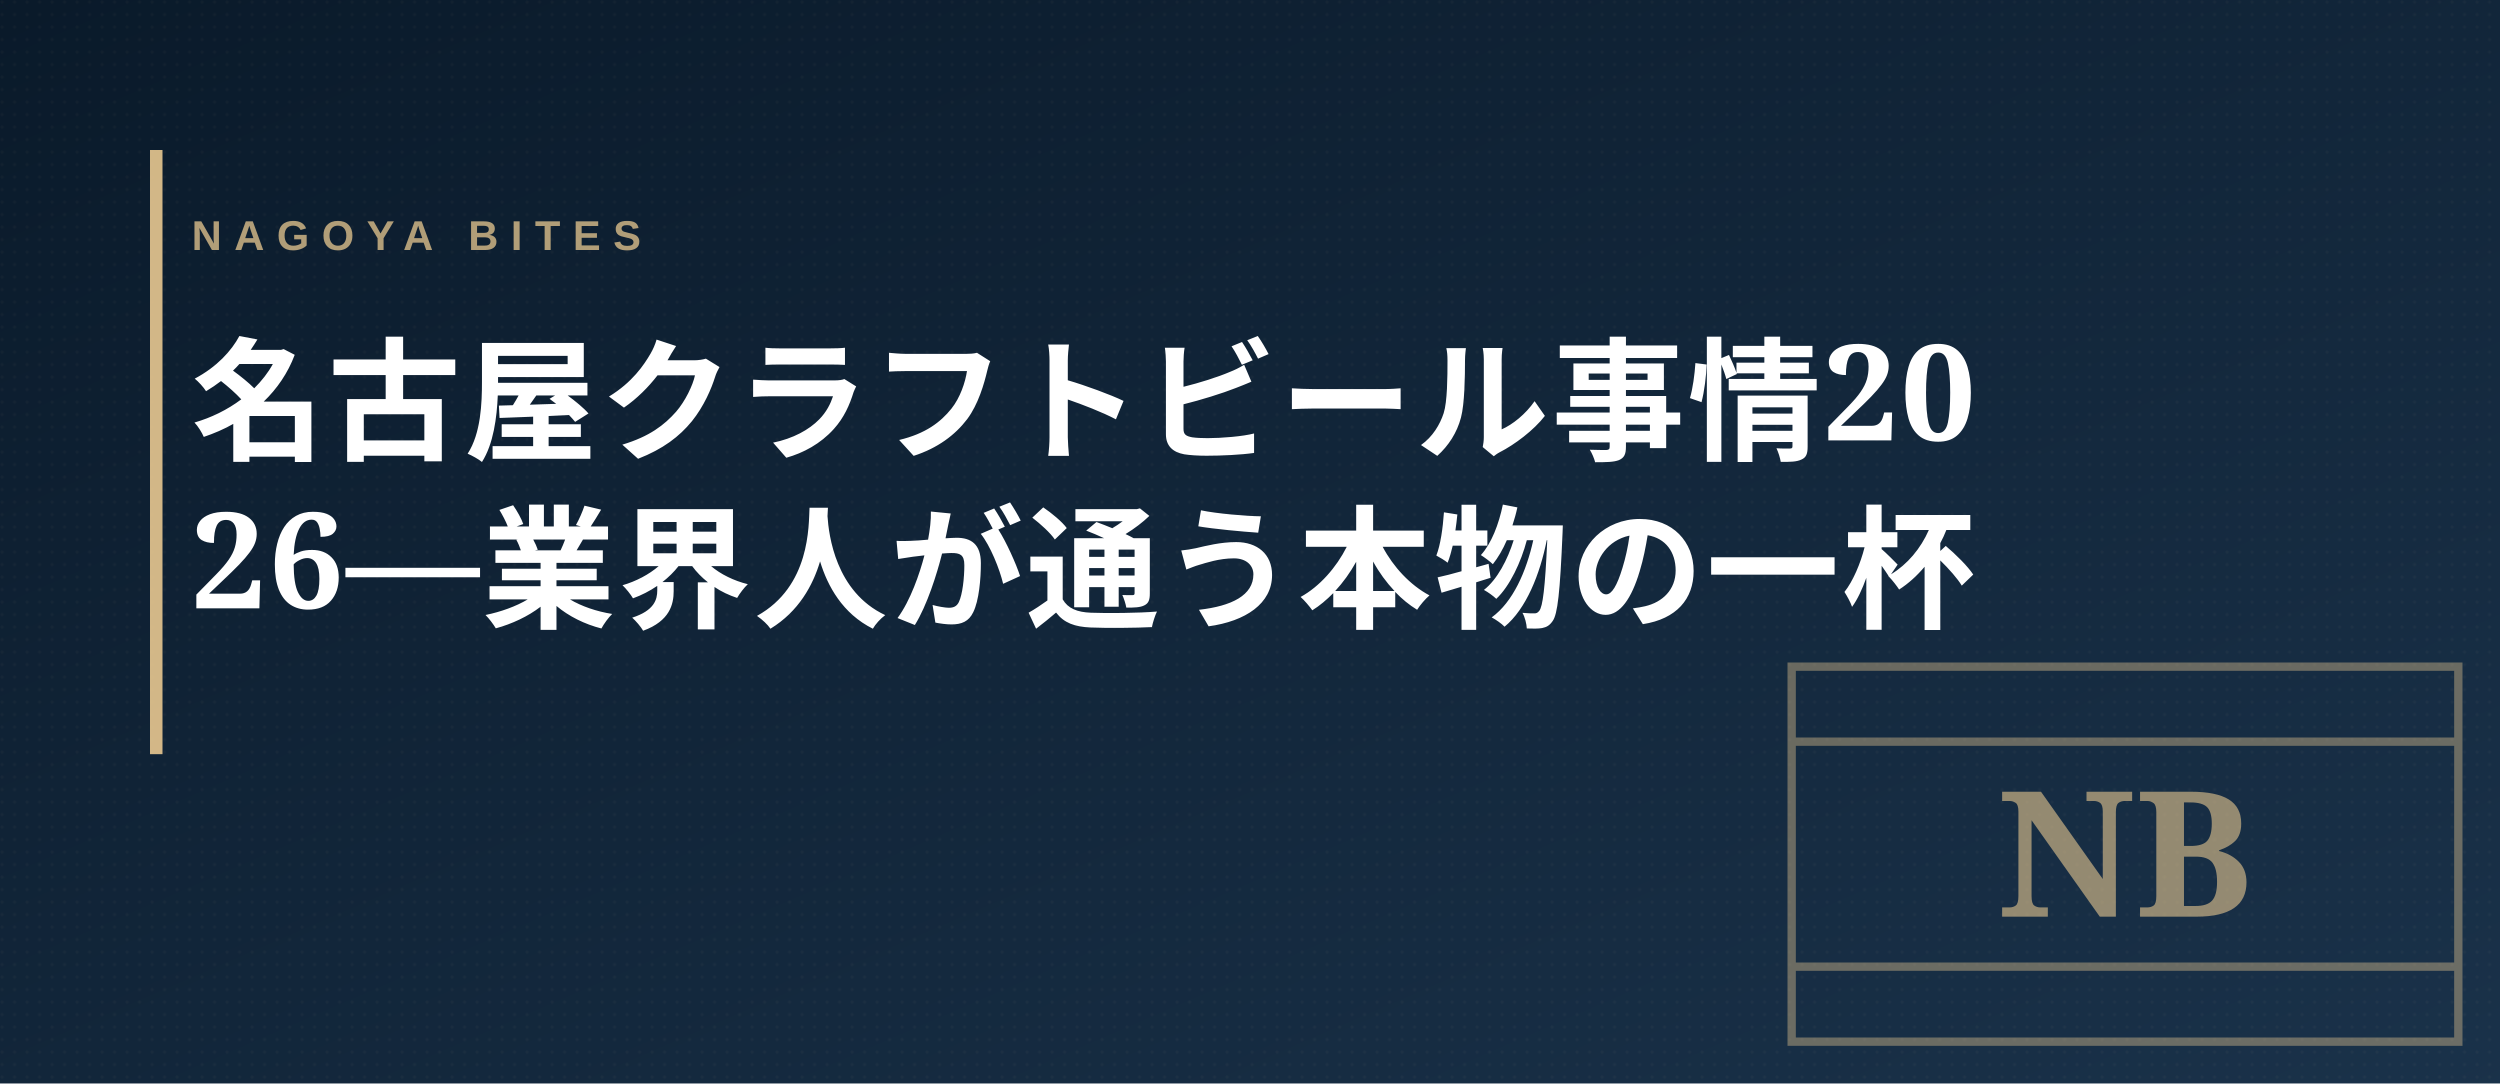
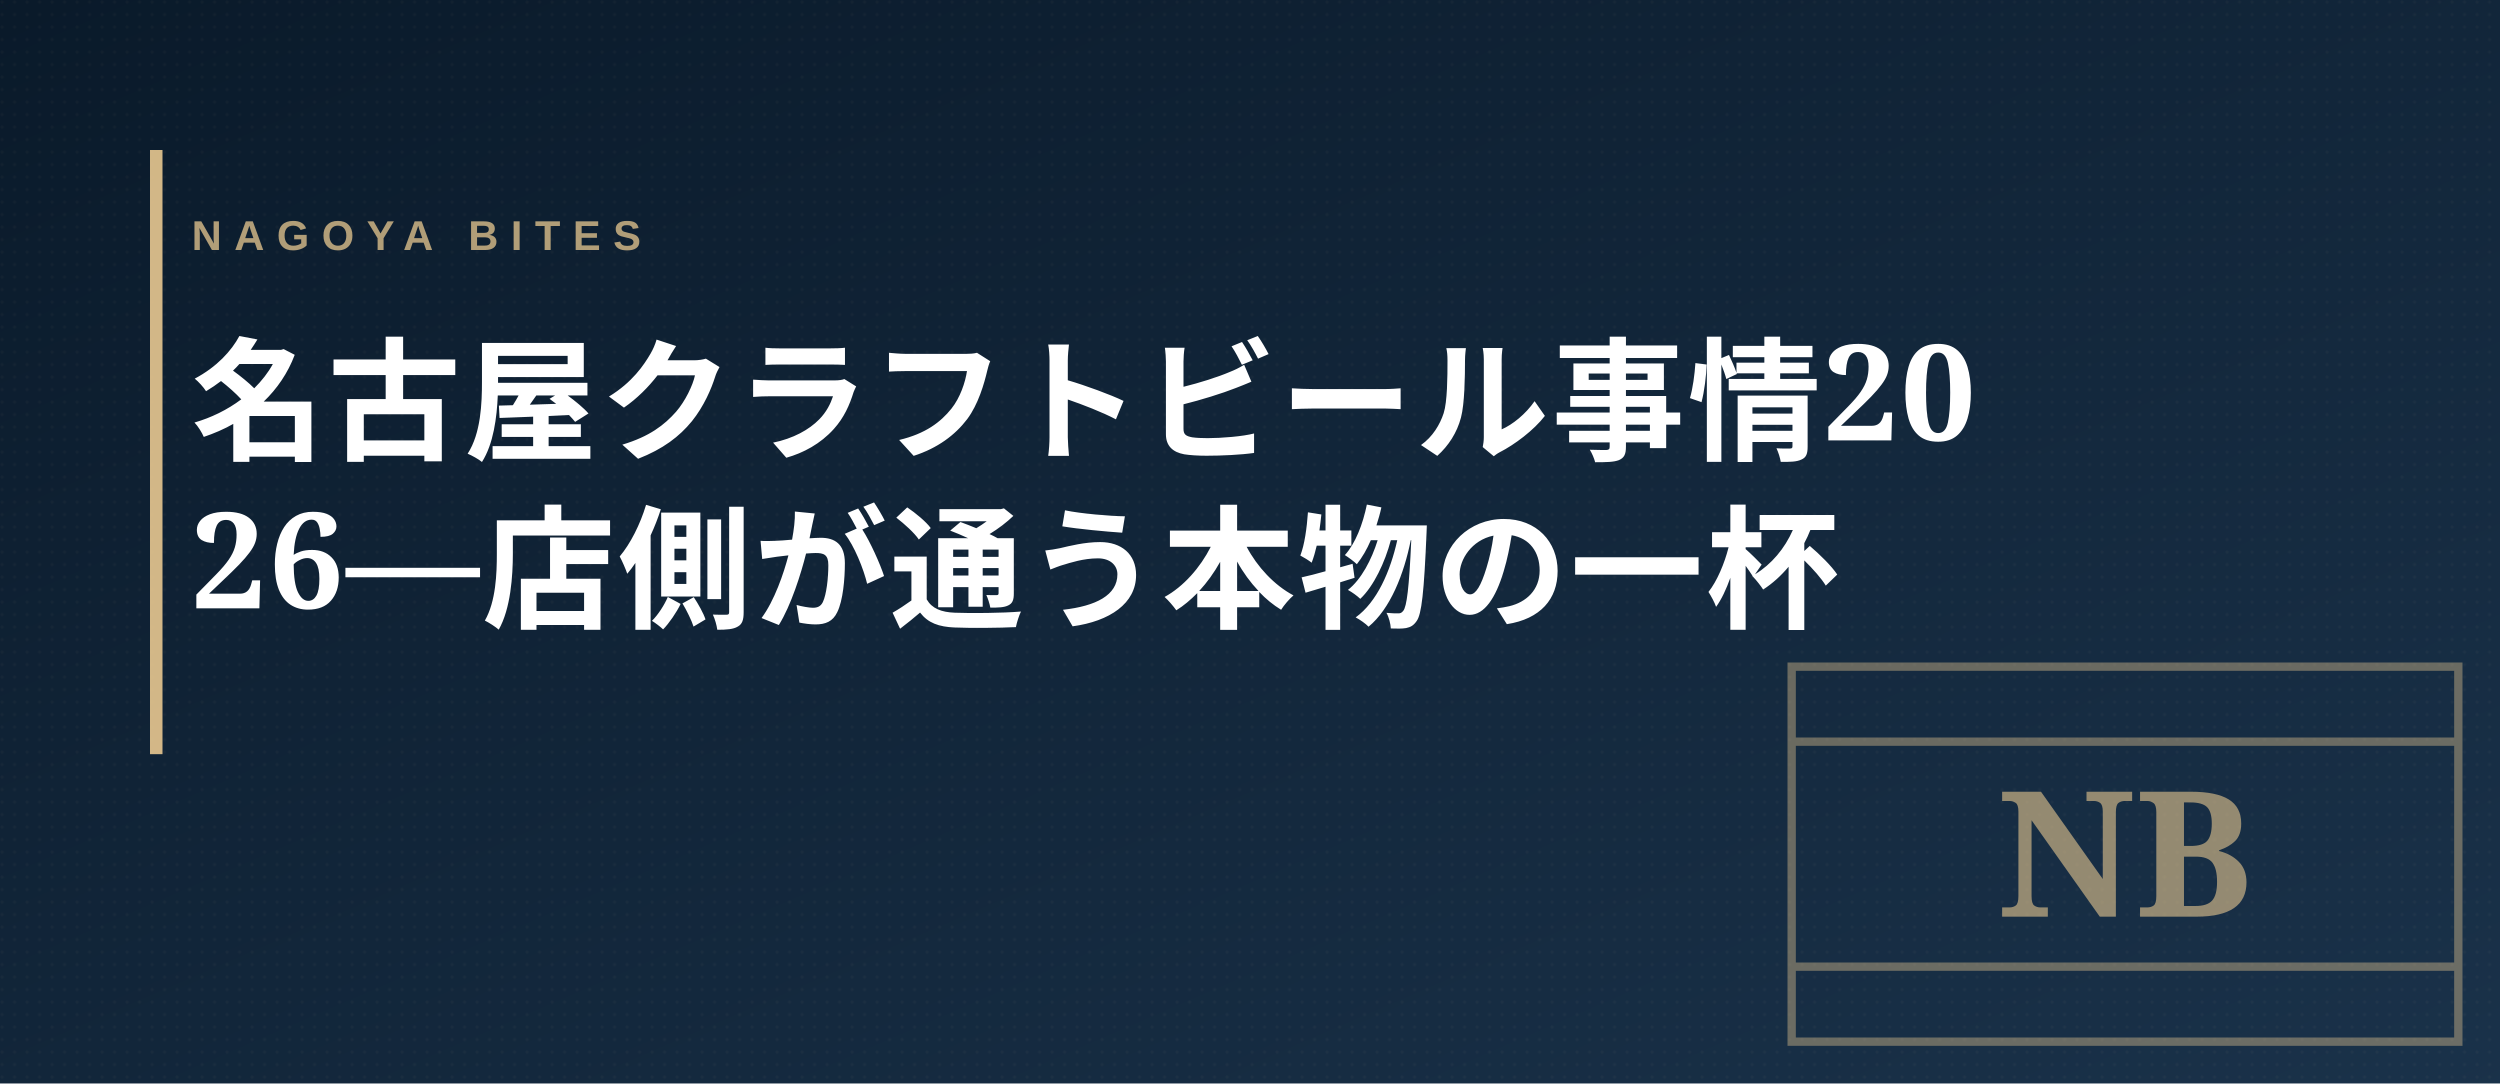
- <svg xmlns="http://www.w3.org/2000/svg" viewBox="0 0 600 260" width="600" height="260" role="img" aria-label="名古屋クラフトビール事情2026 — 業界人が通う本物の一杯">
+ <svg xmlns="http://www.w3.org/2000/svg" viewBox="0 0 600 260" width="600" height="260" role="img" aria-label="名古屋クラフトビール事情2026 — 店側が通う本物の一杯">
  <defs>
    <linearGradient id="bg" x1="0" y1="0" x2="1" y2="1">
      <stop offset="0%" stop-color="#0a1a2a" />
      <stop offset="100%" stop-color="#2a4a6a" />
    </linearGradient>
    <pattern id="grain" width="3" height="3" patternUnits="userSpaceOnUse">
      <rect width="3" height="3" fill="#0a1a2a" />
      <circle cx="0.5" cy="0.5" r="0.4" fill="#e8c890" opacity="0.06" />
    </pattern>
  </defs>
  <rect width="600" height="260" fill="url(#bg)" />
  <rect width="600" height="260" fill="url(#grain)" opacity=".5" />
  <g opacity=".4" fill="none" stroke="#e8c890" stroke-width="2">
    <rect x="430" y="160" width="160" height="90" />
    <line x1="430" y1="178" x2="590" y2="178" />
    <line x1="430" y1="232" x2="590" y2="232" />
  </g>
  <text x="510" y="220" text-anchor="middle" fill="#e8c890" opacity=".6" font-family="'Hiragino Mincho ProN', 'Yu Mincho', serif" font-size="42" font-weight="700">NB</text>
  <rect x="36" y="36" width="3" height="145" fill="#e8c890" opacity=".9" />
  <text x="46" y="108" fill="#fff" font-family="'Hiragino Mincho ProN','Yu Mincho','Noto Serif JP',serif" font-size="32" font-weight="700" letter-spacing="0.02em">名古屋クラフトビール事情20</text>
-   <text x="46" y="146" fill="#fff" font-family="'Hiragino Mincho ProN','Yu Mincho','Noto Serif JP',serif" font-size="32" font-weight="700" letter-spacing="0.02em">26—業界人が通う本物の一杯</text>
+   <text x="46" y="146" fill="#fff" font-family="'Hiragino Mincho ProN','Yu Mincho','Noto Serif JP',serif" font-size="32" font-weight="700" letter-spacing="0.02em">26—店側が通う本物の一杯</text>
  <text x="46" y="60" fill="#e8c890" opacity=".75" font-family="'Helvetica Neue', Arial, sans-serif" font-size="10" font-weight="700" letter-spacing="0.3em">NAGOYA BITES</text>
</svg>
